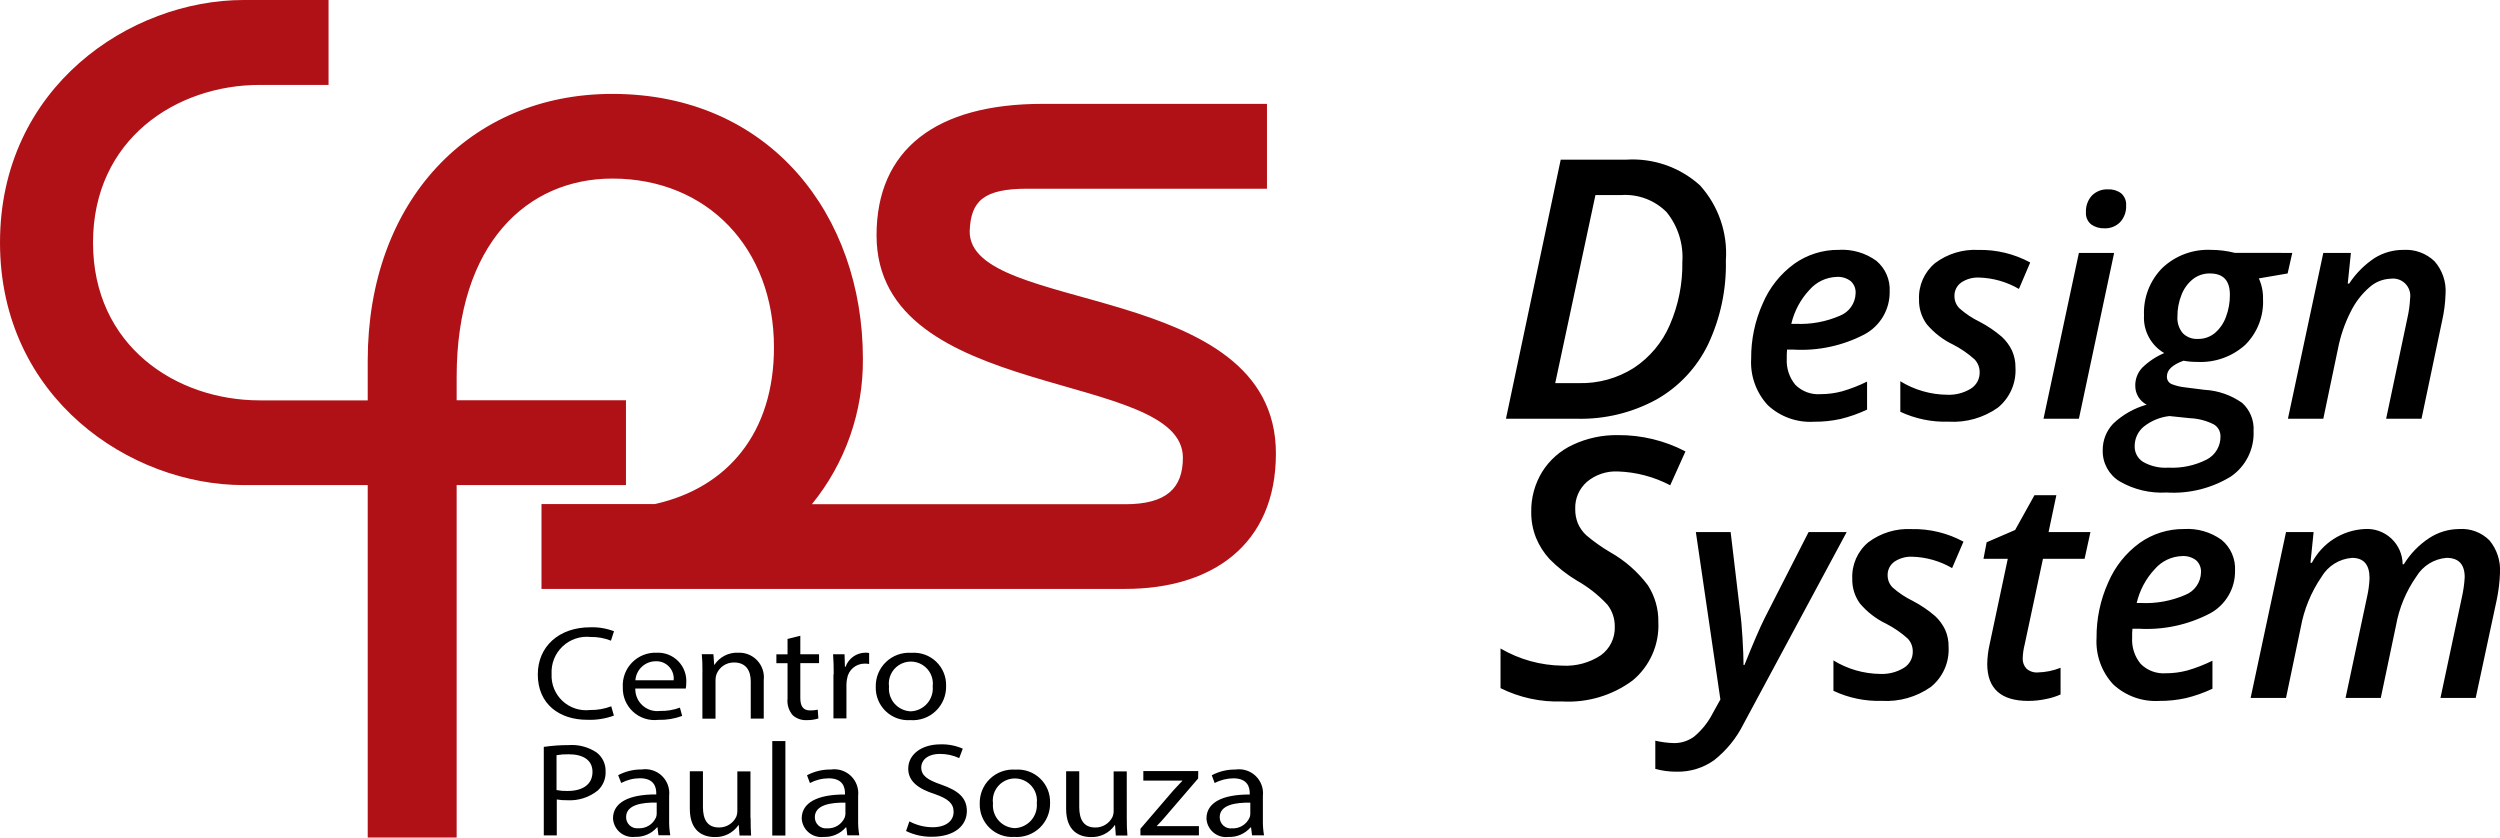
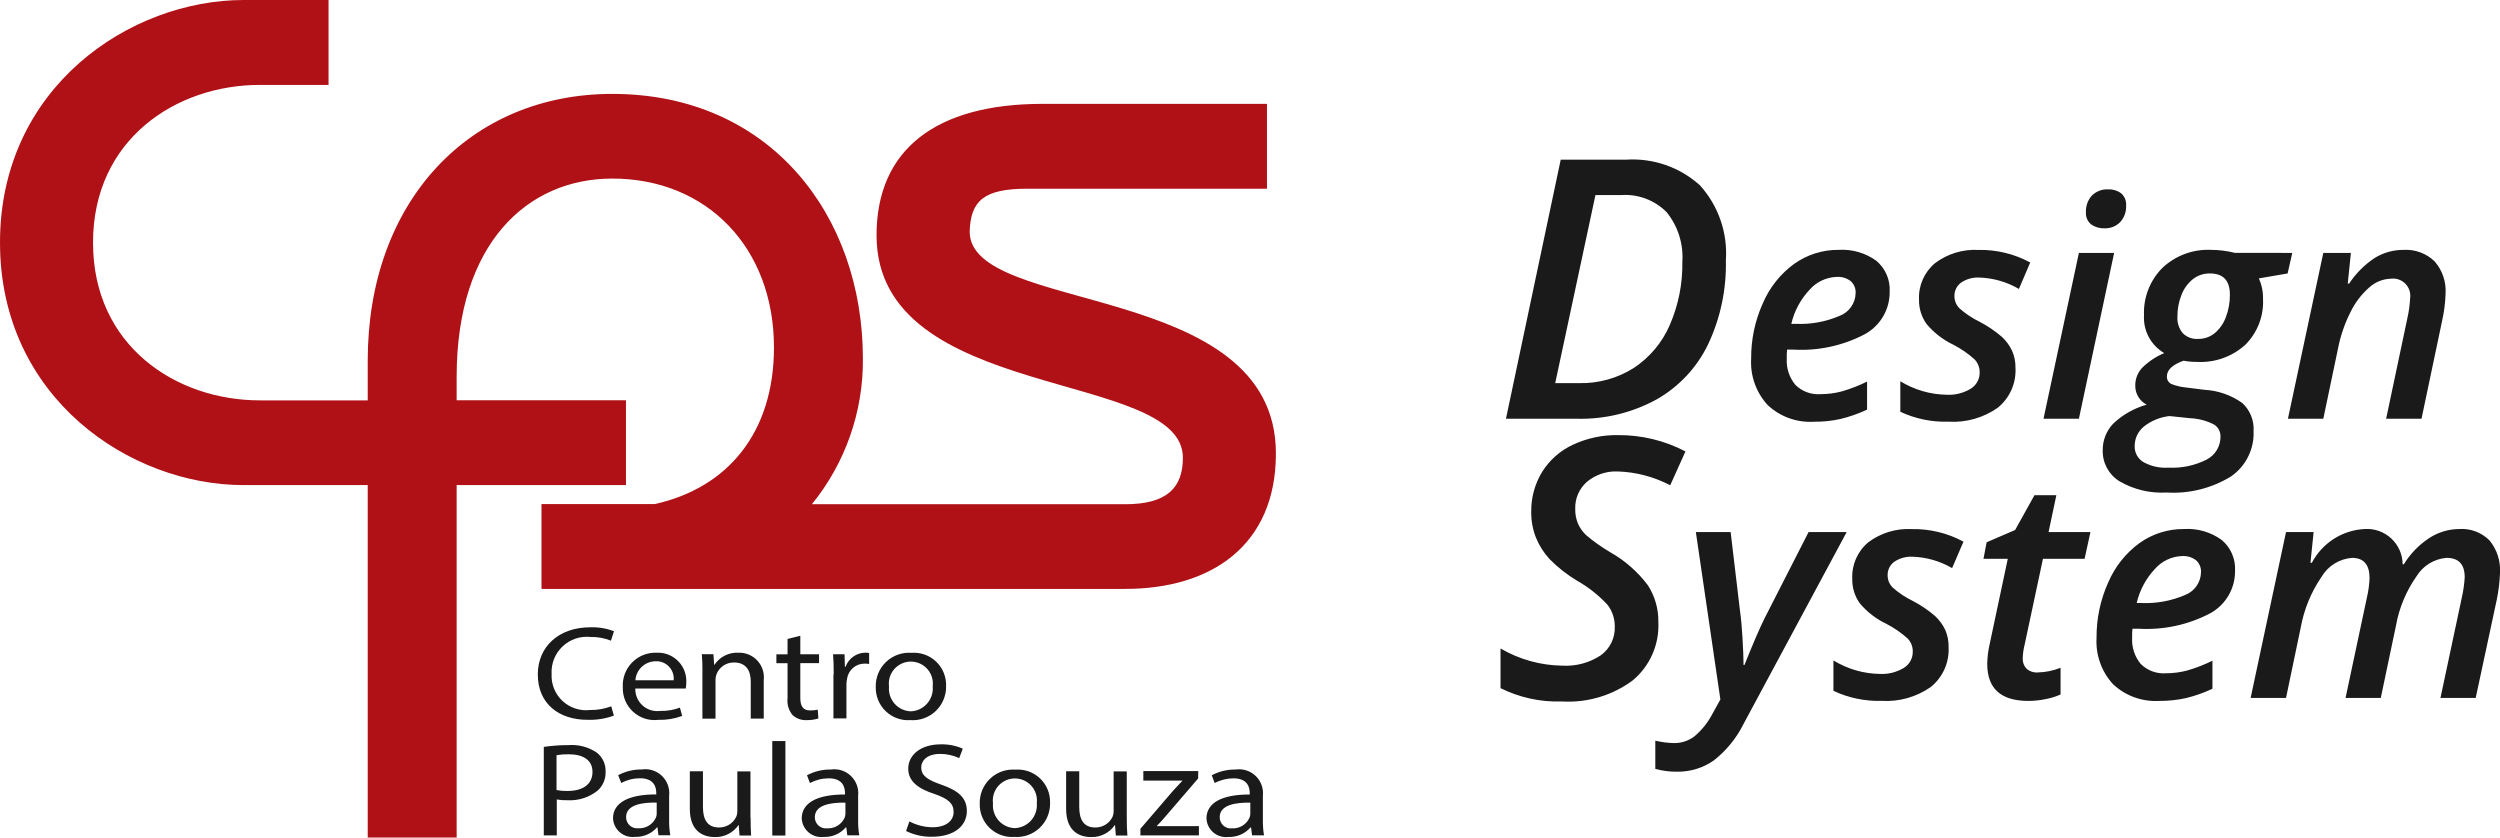
<svg xmlns="http://www.w3.org/2000/svg" viewBox="0 0 179.104 60">
-   <path d="M69.47,16.563c.073-2.176,1.015-3.044,4.132-3.044H90.768V7.441H74.68c-7.605,0-11.883,3.254-11.883,9.415,0,12.02,21.947,9.561,21.947,15.932,0,2.175-1.161,3.336-4.132,3.336H58.163a16.28,16.28,0,0,0,3.656-10.43c0-10.283-6.664-18.967-17.952-18.967-10.21,0-17.523,7.678-17.523,19.113v2.843H18.611c-6.005,0-11.947-3.912-11.947-11.3s5.941-11.3,11.947-11.3h4.927V0H17.459C9.342,0,0,6.225,0,17.377S9.342,34.753,17.45,34.753h8.894V60h6.371V34.753h12.13V28.675H32.715V26.993c0-9.561,5.073-14.2,11.152-14.2,6.81,0,11.581,4.991,11.581,12.093,0,6.1-3.3,10.055-8.528,11.225H38.793v6.079H80.622c6.152,0,10.786-3.117,10.786-9.7,0-12.459-22.02-9.918-21.938-15.932" fill="#b01116" />
-   <path d="M427.35,497.827a5.029,5.029,0,0,1-1.9.3c-2.027,0-3.551-1.141-3.551-3.25,0-2.008,1.525-3.378,3.752-3.378a4.371,4.371,0,0,1,1.707.283l-.219.676a3.714,3.714,0,0,0-1.452-.265,2.527,2.527,0,0,0-2.8,2.648,2.472,2.472,0,0,0,2.757,2.584,4.061,4.061,0,0,0,1.516-.265Zm1.534-1.935a1.574,1.574,0,0,0,1.771,1.6,3.8,3.8,0,0,0,1.424-.237l.164.593a4.54,4.54,0,0,1-1.716.283,2.271,2.271,0,0,1-2.538-2.328,2.341,2.341,0,0,1,2.419-2.483,2.032,2.032,0,0,1,2.127,2.173,1.968,1.968,0,0,1-.037.393h-3.615Zm2.748-.6a1.239,1.239,0,0,0-1.3-1.36,1.469,1.469,0,0,0-1.442,1.36Zm2.063-.612c0-.475-.009-.867-.046-1.251h.831l.055.758h.018a1.938,1.938,0,0,1,1.707-.867,1.764,1.764,0,0,1,1.826,1.963v2.757h-.931V495.38c0-.74-.31-1.36-1.2-1.36a1.324,1.324,0,0,0-1.26.858,1.218,1.218,0,0,0-.064.393v2.775h-.94v-3.369Zm7.011-2.574v1.324h1.342v.639h-1.342v2.492c0,.566.183.895.7.895a2.463,2.463,0,0,0,.548-.055l.046.63a2.59,2.59,0,0,1-.831.119,1.394,1.394,0,0,1-1.013-.356,1.582,1.582,0,0,1-.365-1.2v-2.52h-.8v-.639h.8v-1.1Zm2.392,2.766c0-.548-.009-1-.046-1.442h.822l.027.9h.046a1.526,1.526,0,0,1,1.424-1.013,1.125,1.125,0,0,1,.265.027v.785a1.6,1.6,0,0,0-.32-.027,1.267,1.267,0,0,0-1.26,1.077,2.444,2.444,0,0,0-.046.393v2.456h-.931v-3.159Zm8.052.831a2.39,2.39,0,0,1-2.565,2.447,2.318,2.318,0,0,1-2.474-2.374,2.382,2.382,0,0,1,2.556-2.447,2.307,2.307,0,0,1,2.483,2.374m-4.09.046a1.623,1.623,0,0,0,1.561,1.771,1.641,1.641,0,0,0,1.57-1.789,1.579,1.579,0,1,0-3.131.018m-24.732,4.318a12.27,12.27,0,0,1,1.78-.128,3.191,3.191,0,0,1,2.018.539,1.652,1.652,0,0,1,.63,1.342,1.754,1.754,0,0,1-.557,1.369,3.19,3.19,0,0,1-2.191.7,3.737,3.737,0,0,1-.749-.055v2.574h-.931Zm.922,3.095a3.588,3.588,0,0,0,.767.064c1.123,0,1.8-.484,1.8-1.369,0-.849-.676-1.26-1.7-1.26a4.617,4.617,0,0,0-.876.064v2.5Zm7.294,3.25-.073-.584h-.027a1.984,1.984,0,0,1-1.579.685,1.407,1.407,0,0,1-1.579-1.324c0-1.114,1.1-1.725,3.1-1.716v-.091c0-.383-.119-1.068-1.169-1.068a2.892,2.892,0,0,0-1.342.338l-.219-.557a3.524,3.524,0,0,1,1.689-.411,1.717,1.717,0,0,1,1.963,1.89v1.725a5.793,5.793,0,0,0,.082,1.1h-.849Zm-.137-2.355c-1.022-.018-2.182.146-2.182,1.041a.794.794,0,0,0,.886.8,1.3,1.3,0,0,0,1.251-.767.723.723,0,0,0,.055-.265v-.812Zm6.738,1.1c0,.475.009.895.036,1.26h-.831l-.055-.749h-.018a1.979,1.979,0,0,1-1.707.858c-.812,0-1.78-.4-1.78-2.018v-2.693h.94v2.556c0,.876.3,1.47,1.15,1.47a1.349,1.349,0,0,0,1.232-.758,1.089,1.089,0,0,0,.082-.429v-2.83h.94v3.332Zm1.552-5.505h.94v6.765h-.94Zm5.377,6.765-.073-.584h-.037a1.984,1.984,0,0,1-1.579.685,1.407,1.407,0,0,1-1.579-1.324c0-1.114,1.1-1.725,3.1-1.716v-.091c0-.383-.119-1.068-1.169-1.068a2.892,2.892,0,0,0-1.342.338l-.21-.557a3.508,3.508,0,0,1,1.7-.411,1.717,1.717,0,0,1,1.963,1.89v1.725a5.8,5.8,0,0,0,.082,1.1h-.858Zm-.137-2.355c-1.022-.018-2.191.146-2.191,1.041a.794.794,0,0,0,.886.8,1.3,1.3,0,0,0,1.251-.767.978.978,0,0,0,.055-.265v-.812Zm4.583,1.342a3.566,3.566,0,0,0,1.662.42c.949,0,1.506-.447,1.506-1.1,0-.6-.383-.94-1.351-1.278-1.178-.374-1.9-.913-1.9-1.817,0-1,.922-1.744,2.319-1.744a3.711,3.711,0,0,1,1.589.31l-.256.676a3.221,3.221,0,0,0-1.369-.3c-.977,0-1.351.52-1.351.959,0,.6.438.895,1.433,1.242,1.214.42,1.835.94,1.835,1.89,0,1-.822,1.844-2.52,1.844a4.071,4.071,0,0,1-1.835-.411Zm10.079-1.333a2.39,2.39,0,0,1-2.565,2.447,2.318,2.318,0,0,1-2.474-2.374,2.382,2.382,0,0,1,2.556-2.447,2.311,2.311,0,0,1,2.483,2.374m-4.09.046a1.624,1.624,0,0,0,1.57,1.771,1.647,1.647,0,0,0,1.57-1.789,1.583,1.583,0,1,0-3.141.018m9.586,1.041c0,.475.009.895.046,1.26h-.831l-.055-.749h-.018a1.979,1.979,0,0,1-1.707.858c-.813,0-1.78-.4-1.78-2.018v-2.693h.94v2.556c0,.876.3,1.47,1.15,1.47a1.349,1.349,0,0,0,1.232-.758,1.089,1.089,0,0,0,.082-.429v-2.83h.94Zm.977.776,2.337-2.721c.219-.247.438-.466.666-.712v-.018h-2.794V501.8h3.935l-.009.53-2.3,2.675c-.21.256-.42.484-.657.721v.018h3.013v.666h-4.19Zm8,.484-.073-.584h-.037a1.984,1.984,0,0,1-1.579.685,1.4,1.4,0,0,1-1.579-1.324c0-1.114,1.1-1.725,3.1-1.716v-.091c0-.383-.119-1.068-1.169-1.068a2.892,2.892,0,0,0-1.342.338l-.21-.557a3.508,3.508,0,0,1,1.7-.411,1.717,1.717,0,0,1,1.963,1.89v1.725a5.793,5.793,0,0,0,.082,1.1h-.858Zm-.137-2.355c-1.022-.018-2.182.146-2.182,1.041a.794.794,0,0,0,.886.8,1.3,1.3,0,0,0,1.251-.767.723.723,0,0,0,.055-.265v-.812Z" transform="translate(-383.37 -446.559)" />
-   <path d="M16.644-11.337a13.381,13.381,0,0,1-1.27,6A9.064,9.064,0,0,1,11.68-1.384,11.306,11.306,0,0,1,5.979,0H.889L4.812-18.561H9.5A7.192,7.192,0,0,1,14.79-16.72,7.264,7.264,0,0,1,16.644-11.337ZM6.132-2.552a7.024,7.024,0,0,0,3.923-1.092,7.006,7.006,0,0,0,2.571-3.072,10.865,10.865,0,0,0,.9-4.52A5.111,5.111,0,0,0,12.4-14.8a4.177,4.177,0,0,0-3.25-1.225H7.3L4.418-2.552Zm18.444-7.61a2.7,2.7,0,0,0-1.939.924A5.327,5.327,0,0,0,21.332-6.8h.312A7.117,7.117,0,0,0,24.8-7.375,1.779,1.779,0,0,0,25.94-9a1.084,1.084,0,0,0-.344-.854A1.492,1.492,0,0,0,24.576-10.162ZM22.943.215a4.453,4.453,0,0,1-3.3-1.192,4.513,4.513,0,0,1-1.187-3.33,9.452,9.452,0,0,1,.833-3.958A6.791,6.791,0,0,1,21.542-11.1a5.415,5.415,0,0,1,3.185-1,4.167,4.167,0,0,1,2.691.779,2.679,2.679,0,0,1,.961,2.208A3.42,3.42,0,0,1,26.59-6.053a9.771,9.771,0,0,1-5.1,1.1h-.462l-.021.333v.312a2.7,2.7,0,0,0,.607,1.869,2.307,2.307,0,0,0,1.81.677,5.919,5.919,0,0,0,1.536-.2,10.955,10.955,0,0,0,1.8-.7V-.655a9.97,9.97,0,0,1-1.9.671A8.625,8.625,0,0,1,22.943.215ZM37.392-3.652A3.44,3.44,0,0,1,36.124-.79a5.538,5.538,0,0,1-3.523,1A7.578,7.578,0,0,1,29.142-.5V-2.686a6.539,6.539,0,0,0,3.352.967,2.99,2.99,0,0,0,1.687-.43,1.339,1.339,0,0,0,.645-1.171,1.32,1.32,0,0,0-.371-.94,7.25,7.25,0,0,0-1.52-1.047,5.67,5.67,0,0,1-1.9-1.466,2.886,2.886,0,0,1-.553-1.767,3.2,3.2,0,0,1,1.149-2.61,4.74,4.74,0,0,1,3.1-.945,7.478,7.478,0,0,1,3.717.9L37.639-9.3a6.008,6.008,0,0,0-2.857-.816,2.117,2.117,0,0,0-1.273.354,1.152,1.152,0,0,0-.489.988,1.218,1.218,0,0,0,.354.859,6.276,6.276,0,0,0,1.45.967,8.423,8.423,0,0,1,1.6,1.085,3.258,3.258,0,0,1,.72.983A2.89,2.89,0,0,1,37.392-3.652ZM42.44-14.8a1.667,1.667,0,0,1,.419-1.182,1.533,1.533,0,0,1,1.182-.451,1.43,1.43,0,0,1,.924.285,1.043,1.043,0,0,1,.354.865,1.649,1.649,0,0,1-.43,1.2,1.5,1.5,0,0,1-1.128.44,1.542,1.542,0,0,1-.945-.279A1.025,1.025,0,0,1,42.44-14.8ZM41.936,0H39.4l2.535-11.881H44.46ZM57.222-11.881l-.333,1.472-2.062.354a3.353,3.353,0,0,1,.3,1.472,4.335,4.335,0,0,1-1.278,3.292,4.759,4.759,0,0,1-3.427,1.219,5.077,5.077,0,0,1-.988-.086q-1.192.43-1.192,1.117a.557.557,0,0,0,.338.559,3.75,3.75,0,0,0,.983.236l1.364.172a5.159,5.159,0,0,1,2.707.94A2.514,2.514,0,0,1,54.45.881a3.754,3.754,0,0,1-1.622,3.255A7.894,7.894,0,0,1,48.22,5.285a6.018,6.018,0,0,1-3.378-.806,2.53,2.53,0,0,1-1.2-2.213A2.718,2.718,0,0,1,44.39.354a5.75,5.75,0,0,1,2.4-1.364,1.509,1.509,0,0,1-.816-1.364,1.832,1.832,0,0,1,.5-1.284,5.079,5.079,0,0,1,1.574-1.047A2.933,2.933,0,0,1,46.6-7.412a4.538,4.538,0,0,1,1.316-3.395A4.752,4.752,0,0,1,51.389-12.1a7.063,7.063,0,0,1,1.719.215ZM48.424-.193a3.6,3.6,0,0,0-1.848.763,1.8,1.8,0,0,0-.645,1.407,1.288,1.288,0,0,0,.6,1.112,3.221,3.221,0,0,0,1.821.414,5.429,5.429,0,0,0,2.739-.58,1.83,1.83,0,0,0,.988-1.665A.972.972,0,0,0,51.593.4a4.164,4.164,0,0,0-1.7-.44Zm2.9-10.216A1.925,1.925,0,0,0,50.1-10a2.678,2.678,0,0,0-.816,1.128,4.116,4.116,0,0,0-.29,1.563,1.673,1.673,0,0,0,.381,1.176,1.409,1.409,0,0,0,1.09.414,1.845,1.845,0,0,0,1.208-.419,2.732,2.732,0,0,0,.795-1.149,4.372,4.372,0,0,0,.285-1.6Q52.753-10.409,51.324-10.409ZM63.946,0l1.525-7.219a8.117,8.117,0,0,0,.193-1.407,1.234,1.234,0,0,0-1.386-1.407,2.407,2.407,0,0,0-1.525.612A5.539,5.539,0,0,0,61.4-7.654a10,10,0,0,0-.9,2.616L59.445,0H56.91l2.535-11.881h1.977l-.226,2.2h.1a6.437,6.437,0,0,1,1.837-1.842,3.878,3.878,0,0,1,2.052-.575,2.957,2.957,0,0,1,2.229.816,3.2,3.2,0,0,1,.79,2.32,10.143,10.143,0,0,1-.247,1.944L66.481,0ZM11.807,14.566a5.115,5.115,0,0,1-1.834,4.177,7.732,7.732,0,0,1-5.059,1.511A9.18,9.18,0,0,1,.5,19.3V16.458a9,9,0,0,0,4.443,1.231,4.517,4.517,0,0,0,2.742-.743,2.422,2.422,0,0,0,1-2.063,2.488,2.488,0,0,0-.521-1.555A9,9,0,0,0,5.979,11.6a9.92,9.92,0,0,1-1.968-1.549,5.117,5.117,0,0,1-.971-1.53A4.848,4.848,0,0,1,2.7,6.683,5.348,5.348,0,0,1,3.485,3.8,5.156,5.156,0,0,1,5.694,1.858a7.344,7.344,0,0,1,3.218-.686,10.285,10.285,0,0,1,4.837,1.168L12.657,4.766a8.688,8.688,0,0,0-3.745-.99,3.226,3.226,0,0,0-2.222.743,2.465,2.465,0,0,0-.838,1.936A2.674,2.674,0,0,0,6.043,7.5a2.551,2.551,0,0,0,.59.838A12.312,12.312,0,0,0,8.341,9.552a8.74,8.74,0,0,1,2.717,2.38A4.715,4.715,0,0,1,11.807,14.566Zm2.687-6.447h2.492l.677,5.7q.1.666.172,1.875t.075,1.95h.064q.924-2.31,1.45-3.362l3.147-6.166H25.3l-7.391,13.75A7.645,7.645,0,0,1,15.8,24.463a4.449,4.449,0,0,1-2.675.822,5.607,5.607,0,0,1-1.536-.2v-2.02a6.66,6.66,0,0,0,1.343.172,2.394,2.394,0,0,0,1.439-.467,5.317,5.317,0,0,0,1.332-1.67l.548-.988ZM32.6,16.348a3.44,3.44,0,0,1-1.268,2.863,5.538,5.538,0,0,1-3.523,1,7.578,7.578,0,0,1-3.459-.72V17.314a6.539,6.539,0,0,0,3.352.967,2.99,2.99,0,0,0,1.687-.43,1.339,1.339,0,0,0,.645-1.171,1.32,1.32,0,0,0-.371-.94,7.25,7.25,0,0,0-1.52-1.047,5.67,5.67,0,0,1-1.9-1.466A2.886,2.886,0,0,1,25.7,11.46a3.2,3.2,0,0,1,1.149-2.61,4.74,4.74,0,0,1,3.1-.945,7.478,7.478,0,0,1,3.717.9L32.852,10.7a6.008,6.008,0,0,0-2.857-.816,2.117,2.117,0,0,0-1.273.354,1.152,1.152,0,0,0-.489.988,1.218,1.218,0,0,0,.354.859,6.276,6.276,0,0,0,1.45.967,8.423,8.423,0,0,1,1.6,1.085,3.258,3.258,0,0,1,.72.983A2.89,2.89,0,0,1,32.6,16.348ZM39,18.174a4.682,4.682,0,0,0,1.622-.333v1.912a4.655,4.655,0,0,1-1.021.322,6.072,6.072,0,0,1-1.289.14q-2.943,0-2.943-2.653a6.753,6.753,0,0,1,.172-1.407l1.3-6.123H35.1l.226-1.182,2.041-.881,1.386-2.492h1.568l-.559,2.643h3l-.419,1.912H39.361l-1.311,6.145a4.443,4.443,0,0,0-.14.988,1.006,1.006,0,0,0,.269.736A1.1,1.1,0,0,0,39,18.174ZM49.319,9.838a2.7,2.7,0,0,0-1.939.924A5.327,5.327,0,0,0,46.075,13.2h.312a7.117,7.117,0,0,0,3.158-.575A1.779,1.779,0,0,0,50.684,11a1.084,1.084,0,0,0-.344-.854A1.492,1.492,0,0,0,49.319,9.838ZM47.687,20.215a4.453,4.453,0,0,1-3.3-1.192,4.513,4.513,0,0,1-1.187-3.33,9.452,9.452,0,0,1,.833-3.958A6.791,6.791,0,0,1,46.285,8.9a5.415,5.415,0,0,1,3.185-1,4.167,4.167,0,0,1,2.691.779,2.679,2.679,0,0,1,.961,2.208,3.42,3.42,0,0,1-1.789,3.056,9.771,9.771,0,0,1-5.1,1.1h-.462l-.021.333v.312a2.7,2.7,0,0,0,.607,1.869,2.307,2.307,0,0,0,1.81.677,5.919,5.919,0,0,0,1.536-.2,10.955,10.955,0,0,0,1.8-.7v2.009a9.97,9.97,0,0,1-1.9.671A8.625,8.625,0,0,1,47.687,20.215ZM62.4,7.9a2.552,2.552,0,0,1,2.729,2.524h.086a6,6,0,0,1,1.832-1.885A3.977,3.977,0,0,1,69.182,7.9a2.79,2.79,0,0,1,2.175.822,3.321,3.321,0,0,1,.747,2.315,11.318,11.318,0,0,1-.236,1.944L70.363,20H67.839l1.536-7.219a8.6,8.6,0,0,0,.2-1.429q0-1.386-1.3-1.386A2.779,2.779,0,0,0,66.115,11.3a8.824,8.824,0,0,0-1.466,3.534L63.563,20H61.039l1.536-7.219a7.231,7.231,0,0,0,.183-1.364q0-1.45-1.257-1.45a2.781,2.781,0,0,0-2.186,1.364,9.383,9.383,0,0,0-1.488,3.631L56.774,20H54.239L56.774,8.119h1.977l-.226,2.2h.1A4.532,4.532,0,0,1,62.4,7.9Z" transform="translate(107 30)" />
+   <defs>
+     <style>
+       .cps { fill: #b01116 }
+       .text { fill: #1a1a1a }
+     </style>
+   </defs>
+   <path d="M69.47,16.563c.073-2.176,1.015-3.044,4.132-3.044H90.768V7.441H74.68c-7.605,0-11.883,3.254-11.883,9.415,0,12.02,21.947,9.561,21.947,15.932,0,2.175-1.161,3.336-4.132,3.336H58.163a16.28,16.28,0,0,0,3.656-10.43c0-10.283-6.664-18.967-17.952-18.967-10.21,0-17.523,7.678-17.523,19.113v2.843H18.611c-6.005,0-11.947-3.912-11.947-11.3s5.941-11.3,11.947-11.3h4.927V0H17.459C9.342,0,0,6.225,0,17.377S9.342,34.753,17.45,34.753h8.894V60h6.371V34.753h12.13V28.675H32.715V26.993c0-9.561,5.073-14.2,11.152-14.2,6.81,0,11.581,4.991,11.581,12.093,0,6.1-3.3,10.055-8.528,11.225H38.793v6.079H80.622c6.152,0,10.786-3.117,10.786-9.7,0-12.459-22.02-9.918-21.938-15.932" class="cps" />
+   <path d="M427.35,497.827a5.029,5.029,0,0,1-1.9.3c-2.027,0-3.551-1.141-3.551-3.25,0-2.008,1.525-3.378,3.752-3.378a4.371,4.371,0,0,1,1.707.283l-.219.676a3.714,3.714,0,0,0-1.452-.265,2.527,2.527,0,0,0-2.8,2.648,2.472,2.472,0,0,0,2.757,2.584,4.061,4.061,0,0,0,1.516-.265Zm1.534-1.935a1.574,1.574,0,0,0,1.771,1.6,3.8,3.8,0,0,0,1.424-.237l.164.593a4.54,4.54,0,0,1-1.716.283,2.271,2.271,0,0,1-2.538-2.328,2.341,2.341,0,0,1,2.419-2.483,2.032,2.032,0,0,1,2.127,2.173,1.968,1.968,0,0,1-.037.393h-3.615Zm2.748-.6a1.239,1.239,0,0,0-1.3-1.36,1.469,1.469,0,0,0-1.442,1.36Zm2.063-.612c0-.475-.009-.867-.046-1.251h.831l.055.758h.018a1.938,1.938,0,0,1,1.707-.867,1.764,1.764,0,0,1,1.826,1.963v2.757h-.931V495.38c0-.74-.31-1.36-1.2-1.36a1.324,1.324,0,0,0-1.26.858,1.218,1.218,0,0,0-.064.393v2.775h-.94v-3.369Zm7.011-2.574v1.324h1.342v.639h-1.342v2.492c0,.566.183.895.7.895a2.463,2.463,0,0,0,.548-.055l.046.63a2.59,2.59,0,0,1-.831.119,1.394,1.394,0,0,1-1.013-.356,1.582,1.582,0,0,1-.365-1.2v-2.52h-.8v-.639h.8v-1.1Zm2.392,2.766c0-.548-.009-1-.046-1.442h.822l.027.9h.046a1.526,1.526,0,0,1,1.424-1.013,1.125,1.125,0,0,1,.265.027v.785a1.6,1.6,0,0,0-.32-.027,1.267,1.267,0,0,0-1.26,1.077,2.444,2.444,0,0,0-.046.393v2.456h-.931v-3.159Zm8.052.831a2.39,2.39,0,0,1-2.565,2.447,2.318,2.318,0,0,1-2.474-2.374,2.382,2.382,0,0,1,2.556-2.447,2.307,2.307,0,0,1,2.483,2.374m-4.09.046a1.623,1.623,0,0,0,1.561,1.771,1.641,1.641,0,0,0,1.57-1.789,1.579,1.579,0,1,0-3.131.018m-24.732,4.318a12.27,12.27,0,0,1,1.78-.128,3.191,3.191,0,0,1,2.018.539,1.652,1.652,0,0,1,.63,1.342,1.754,1.754,0,0,1-.557,1.369,3.19,3.19,0,0,1-2.191.7,3.737,3.737,0,0,1-.749-.055v2.574h-.931Zm.922,3.095a3.588,3.588,0,0,0,.767.064c1.123,0,1.8-.484,1.8-1.369,0-.849-.676-1.26-1.7-1.26a4.617,4.617,0,0,0-.876.064v2.5Zm7.294,3.25-.073-.584h-.027a1.984,1.984,0,0,1-1.579.685,1.407,1.407,0,0,1-1.579-1.324c0-1.114,1.1-1.725,3.1-1.716v-.091c0-.383-.119-1.068-1.169-1.068a2.892,2.892,0,0,0-1.342.338l-.219-.557a3.524,3.524,0,0,1,1.689-.411,1.717,1.717,0,0,1,1.963,1.89v1.725a5.793,5.793,0,0,0,.082,1.1h-.849Zm-.137-2.355c-1.022-.018-2.182.146-2.182,1.041a.794.794,0,0,0,.886.8,1.3,1.3,0,0,0,1.251-.767.723.723,0,0,0,.055-.265v-.812Zm6.738,1.1c0,.475.009.895.036,1.26h-.831l-.055-.749h-.018a1.979,1.979,0,0,1-1.707.858c-.812,0-1.78-.4-1.78-2.018v-2.693h.94v2.556c0,.876.3,1.47,1.15,1.47a1.349,1.349,0,0,0,1.232-.758,1.089,1.089,0,0,0,.082-.429v-2.83h.94v3.332Zm1.552-5.505h.94v6.765h-.94Zm5.377,6.765-.073-.584h-.037a1.984,1.984,0,0,1-1.579.685,1.407,1.407,0,0,1-1.579-1.324c0-1.114,1.1-1.725,3.1-1.716v-.091c0-.383-.119-1.068-1.169-1.068a2.892,2.892,0,0,0-1.342.338l-.21-.557a3.508,3.508,0,0,1,1.7-.411,1.717,1.717,0,0,1,1.963,1.89v1.725a5.8,5.8,0,0,0,.082,1.1h-.858Zm-.137-2.355c-1.022-.018-2.191.146-2.191,1.041a.794.794,0,0,0,.886.8,1.3,1.3,0,0,0,1.251-.767.978.978,0,0,0,.055-.265v-.812Zm4.583,1.342a3.566,3.566,0,0,0,1.662.42c.949,0,1.506-.447,1.506-1.1,0-.6-.383-.94-1.351-1.278-1.178-.374-1.9-.913-1.9-1.817,0-1,.922-1.744,2.319-1.744a3.711,3.711,0,0,1,1.589.31l-.256.676a3.221,3.221,0,0,0-1.369-.3c-.977,0-1.351.52-1.351.959,0,.6.438.895,1.433,1.242,1.214.42,1.835.94,1.835,1.89,0,1-.822,1.844-2.52,1.844a4.071,4.071,0,0,1-1.835-.411Zm10.079-1.333a2.39,2.39,0,0,1-2.565,2.447,2.318,2.318,0,0,1-2.474-2.374,2.382,2.382,0,0,1,2.556-2.447,2.311,2.311,0,0,1,2.483,2.374m-4.09.046a1.624,1.624,0,0,0,1.57,1.771,1.647,1.647,0,0,0,1.57-1.789,1.583,1.583,0,1,0-3.141.018m9.586,1.041c0,.475.009.895.046,1.26h-.831l-.055-.749h-.018a1.979,1.979,0,0,1-1.707.858c-.813,0-1.78-.4-1.78-2.018v-2.693h.94v2.556c0,.876.3,1.47,1.15,1.47a1.349,1.349,0,0,0,1.232-.758,1.089,1.089,0,0,0,.082-.429v-2.83h.94Zm.977.776,2.337-2.721c.219-.247.438-.466.666-.712v-.018h-2.794V501.8h3.935l-.009.53-2.3,2.675c-.21.256-.42.484-.657.721v.018h3.013v.666h-4.19Zm8,.484-.073-.584h-.037a1.984,1.984,0,0,1-1.579.685,1.4,1.4,0,0,1-1.579-1.324c0-1.114,1.1-1.725,3.1-1.716v-.091c0-.383-.119-1.068-1.169-1.068a2.892,2.892,0,0,0-1.342.338l-.21-.557a3.508,3.508,0,0,1,1.7-.411,1.717,1.717,0,0,1,1.963,1.89v1.725a5.793,5.793,0,0,0,.082,1.1h-.858Zm-.137-2.355c-1.022-.018-2.182.146-2.182,1.041a.794.794,0,0,0,.886.8,1.3,1.3,0,0,0,1.251-.767.723.723,0,0,0,.055-.265v-.812Z" transform="translate(-383.37 -446.559)" class="text" />
+   <path d="M16.644-11.337a13.381,13.381,0,0,1-1.27,6A9.064,9.064,0,0,1,11.68-1.384,11.306,11.306,0,0,1,5.979,0H.889L4.812-18.561H9.5A7.192,7.192,0,0,1,14.79-16.72,7.264,7.264,0,0,1,16.644-11.337ZM6.132-2.552a7.024,7.024,0,0,0,3.923-1.092,7.006,7.006,0,0,0,2.571-3.072,10.865,10.865,0,0,0,.9-4.52A5.111,5.111,0,0,0,12.4-14.8a4.177,4.177,0,0,0-3.25-1.225H7.3L4.418-2.552Zm18.444-7.61a2.7,2.7,0,0,0-1.939.924A5.327,5.327,0,0,0,21.332-6.8h.312A7.117,7.117,0,0,0,24.8-7.375,1.779,1.779,0,0,0,25.94-9a1.084,1.084,0,0,0-.344-.854A1.492,1.492,0,0,0,24.576-10.162ZM22.943.215a4.453,4.453,0,0,1-3.3-1.192,4.513,4.513,0,0,1-1.187-3.33,9.452,9.452,0,0,1,.833-3.958A6.791,6.791,0,0,1,21.542-11.1a5.415,5.415,0,0,1,3.185-1,4.167,4.167,0,0,1,2.691.779,2.679,2.679,0,0,1,.961,2.208A3.42,3.42,0,0,1,26.59-6.053a9.771,9.771,0,0,1-5.1,1.1h-.462l-.021.333v.312a2.7,2.7,0,0,0,.607,1.869,2.307,2.307,0,0,0,1.81.677,5.919,5.919,0,0,0,1.536-.2,10.955,10.955,0,0,0,1.8-.7V-.655a9.97,9.97,0,0,1-1.9.671A8.625,8.625,0,0,1,22.943.215ZM37.392-3.652A3.44,3.44,0,0,1,36.124-.79a5.538,5.538,0,0,1-3.523,1A7.578,7.578,0,0,1,29.142-.5V-2.686a6.539,6.539,0,0,0,3.352.967,2.99,2.99,0,0,0,1.687-.43,1.339,1.339,0,0,0,.645-1.171,1.32,1.32,0,0,0-.371-.94,7.25,7.25,0,0,0-1.52-1.047,5.67,5.67,0,0,1-1.9-1.466,2.886,2.886,0,0,1-.553-1.767,3.2,3.2,0,0,1,1.149-2.61,4.74,4.74,0,0,1,3.1-.945,7.478,7.478,0,0,1,3.717.9L37.639-9.3a6.008,6.008,0,0,0-2.857-.816,2.117,2.117,0,0,0-1.273.354,1.152,1.152,0,0,0-.489.988,1.218,1.218,0,0,0,.354.859,6.276,6.276,0,0,0,1.45.967,8.423,8.423,0,0,1,1.6,1.085,3.258,3.258,0,0,1,.72.983A2.89,2.89,0,0,1,37.392-3.652ZM42.44-14.8a1.667,1.667,0,0,1,.419-1.182,1.533,1.533,0,0,1,1.182-.451,1.43,1.43,0,0,1,.924.285,1.043,1.043,0,0,1,.354.865,1.649,1.649,0,0,1-.43,1.2,1.5,1.5,0,0,1-1.128.44,1.542,1.542,0,0,1-.945-.279A1.025,1.025,0,0,1,42.44-14.8ZM41.936,0H39.4l2.535-11.881H44.46ZM57.222-11.881l-.333,1.472-2.062.354a3.353,3.353,0,0,1,.3,1.472,4.335,4.335,0,0,1-1.278,3.292,4.759,4.759,0,0,1-3.427,1.219,5.077,5.077,0,0,1-.988-.086q-1.192.43-1.192,1.117a.557.557,0,0,0,.338.559,3.75,3.75,0,0,0,.983.236l1.364.172a5.159,5.159,0,0,1,2.707.94A2.514,2.514,0,0,1,54.45.881a3.754,3.754,0,0,1-1.622,3.255A7.894,7.894,0,0,1,48.22,5.285a6.018,6.018,0,0,1-3.378-.806,2.53,2.53,0,0,1-1.2-2.213A2.718,2.718,0,0,1,44.39.354a5.75,5.75,0,0,1,2.4-1.364,1.509,1.509,0,0,1-.816-1.364,1.832,1.832,0,0,1,.5-1.284,5.079,5.079,0,0,1,1.574-1.047A2.933,2.933,0,0,1,46.6-7.412a4.538,4.538,0,0,1,1.316-3.395A4.752,4.752,0,0,1,51.389-12.1a7.063,7.063,0,0,1,1.719.215ZM48.424-.193a3.6,3.6,0,0,0-1.848.763,1.8,1.8,0,0,0-.645,1.407,1.288,1.288,0,0,0,.6,1.112,3.221,3.221,0,0,0,1.821.414,5.429,5.429,0,0,0,2.739-.58,1.83,1.83,0,0,0,.988-1.665A.972.972,0,0,0,51.593.4a4.164,4.164,0,0,0-1.7-.44Zm2.9-10.216A1.925,1.925,0,0,0,50.1-10a2.678,2.678,0,0,0-.816,1.128,4.116,4.116,0,0,0-.29,1.563,1.673,1.673,0,0,0,.381,1.176,1.409,1.409,0,0,0,1.09.414,1.845,1.845,0,0,0,1.208-.419,2.732,2.732,0,0,0,.795-1.149,4.372,4.372,0,0,0,.285-1.6Q52.753-10.409,51.324-10.409ZM63.946,0l1.525-7.219a8.117,8.117,0,0,0,.193-1.407,1.234,1.234,0,0,0-1.386-1.407,2.407,2.407,0,0,0-1.525.612A5.539,5.539,0,0,0,61.4-7.654a10,10,0,0,0-.9,2.616L59.445,0H56.91l2.535-11.881h1.977l-.226,2.2h.1a6.437,6.437,0,0,1,1.837-1.842,3.878,3.878,0,0,1,2.052-.575,2.957,2.957,0,0,1,2.229.816,3.2,3.2,0,0,1,.79,2.32,10.143,10.143,0,0,1-.247,1.944L66.481,0ZM11.807,14.566a5.115,5.115,0,0,1-1.834,4.177,7.732,7.732,0,0,1-5.059,1.511A9.18,9.18,0,0,1,.5,19.3V16.458a9,9,0,0,0,4.443,1.231,4.517,4.517,0,0,0,2.742-.743,2.422,2.422,0,0,0,1-2.063,2.488,2.488,0,0,0-.521-1.555A9,9,0,0,0,5.979,11.6a9.92,9.92,0,0,1-1.968-1.549,5.117,5.117,0,0,1-.971-1.53A4.848,4.848,0,0,1,2.7,6.683,5.348,5.348,0,0,1,3.485,3.8,5.156,5.156,0,0,1,5.694,1.858a7.344,7.344,0,0,1,3.218-.686,10.285,10.285,0,0,1,4.837,1.168L12.657,4.766a8.688,8.688,0,0,0-3.745-.99,3.226,3.226,0,0,0-2.222.743,2.465,2.465,0,0,0-.838,1.936A2.674,2.674,0,0,0,6.043,7.5a2.551,2.551,0,0,0,.59.838A12.312,12.312,0,0,0,8.341,9.552a8.74,8.74,0,0,1,2.717,2.38A4.715,4.715,0,0,1,11.807,14.566Zm2.687-6.447h2.492l.677,5.7q.1.666.172,1.875t.075,1.95h.064q.924-2.31,1.45-3.362l3.147-6.166H25.3l-7.391,13.75A7.645,7.645,0,0,1,15.8,24.463a4.449,4.449,0,0,1-2.675.822,5.607,5.607,0,0,1-1.536-.2v-2.02a6.66,6.66,0,0,0,1.343.172,2.394,2.394,0,0,0,1.439-.467,5.317,5.317,0,0,0,1.332-1.67l.548-.988ZM32.6,16.348a3.44,3.44,0,0,1-1.268,2.863,5.538,5.538,0,0,1-3.523,1,7.578,7.578,0,0,1-3.459-.72V17.314a6.539,6.539,0,0,0,3.352.967,2.99,2.99,0,0,0,1.687-.43,1.339,1.339,0,0,0,.645-1.171,1.32,1.32,0,0,0-.371-.94,7.25,7.25,0,0,0-1.52-1.047,5.67,5.67,0,0,1-1.9-1.466A2.886,2.886,0,0,1,25.7,11.46a3.2,3.2,0,0,1,1.149-2.61,4.74,4.74,0,0,1,3.1-.945,7.478,7.478,0,0,1,3.717.9L32.852,10.7a6.008,6.008,0,0,0-2.857-.816,2.117,2.117,0,0,0-1.273.354,1.152,1.152,0,0,0-.489.988,1.218,1.218,0,0,0,.354.859,6.276,6.276,0,0,0,1.45.967,8.423,8.423,0,0,1,1.6,1.085,3.258,3.258,0,0,1,.72.983A2.89,2.89,0,0,1,32.6,16.348ZM39,18.174a4.682,4.682,0,0,0,1.622-.333v1.912a4.655,4.655,0,0,1-1.021.322,6.072,6.072,0,0,1-1.289.14q-2.943,0-2.943-2.653a6.753,6.753,0,0,1,.172-1.407l1.3-6.123H35.1l.226-1.182,2.041-.881,1.386-2.492h1.568l-.559,2.643h3l-.419,1.912H39.361l-1.311,6.145a4.443,4.443,0,0,0-.14.988,1.006,1.006,0,0,0,.269.736A1.1,1.1,0,0,0,39,18.174ZM49.319,9.838a2.7,2.7,0,0,0-1.939.924A5.327,5.327,0,0,0,46.075,13.2h.312a7.117,7.117,0,0,0,3.158-.575A1.779,1.779,0,0,0,50.684,11a1.084,1.084,0,0,0-.344-.854A1.492,1.492,0,0,0,49.319,9.838ZM47.687,20.215a4.453,4.453,0,0,1-3.3-1.192,4.513,4.513,0,0,1-1.187-3.33,9.452,9.452,0,0,1,.833-3.958A6.791,6.791,0,0,1,46.285,8.9a5.415,5.415,0,0,1,3.185-1,4.167,4.167,0,0,1,2.691.779,2.679,2.679,0,0,1,.961,2.208,3.42,3.42,0,0,1-1.789,3.056,9.771,9.771,0,0,1-5.1,1.1h-.462l-.021.333v.312a2.7,2.7,0,0,0,.607,1.869,2.307,2.307,0,0,0,1.81.677,5.919,5.919,0,0,0,1.536-.2,10.955,10.955,0,0,0,1.8-.7v2.009a9.97,9.97,0,0,1-1.9.671A8.625,8.625,0,0,1,47.687,20.215ZM62.4,7.9a2.552,2.552,0,0,1,2.729,2.524h.086a6,6,0,0,1,1.832-1.885A3.977,3.977,0,0,1,69.182,7.9a2.79,2.79,0,0,1,2.175.822,3.321,3.321,0,0,1,.747,2.315,11.318,11.318,0,0,1-.236,1.944L70.363,20H67.839l1.536-7.219a8.6,8.6,0,0,0,.2-1.429q0-1.386-1.3-1.386A2.779,2.779,0,0,0,66.115,11.3a8.824,8.824,0,0,0-1.466,3.534L63.563,20H61.039l1.536-7.219a7.231,7.231,0,0,0,.183-1.364q0-1.45-1.257-1.45a2.781,2.781,0,0,0-2.186,1.364,9.383,9.383,0,0,0-1.488,3.631L56.774,20H54.239L56.774,8.119h1.977l-.226,2.2h.1A4.532,4.532,0,0,1,62.4,7.9Z" transform="translate(107 30)" class="text" />
</svg>
